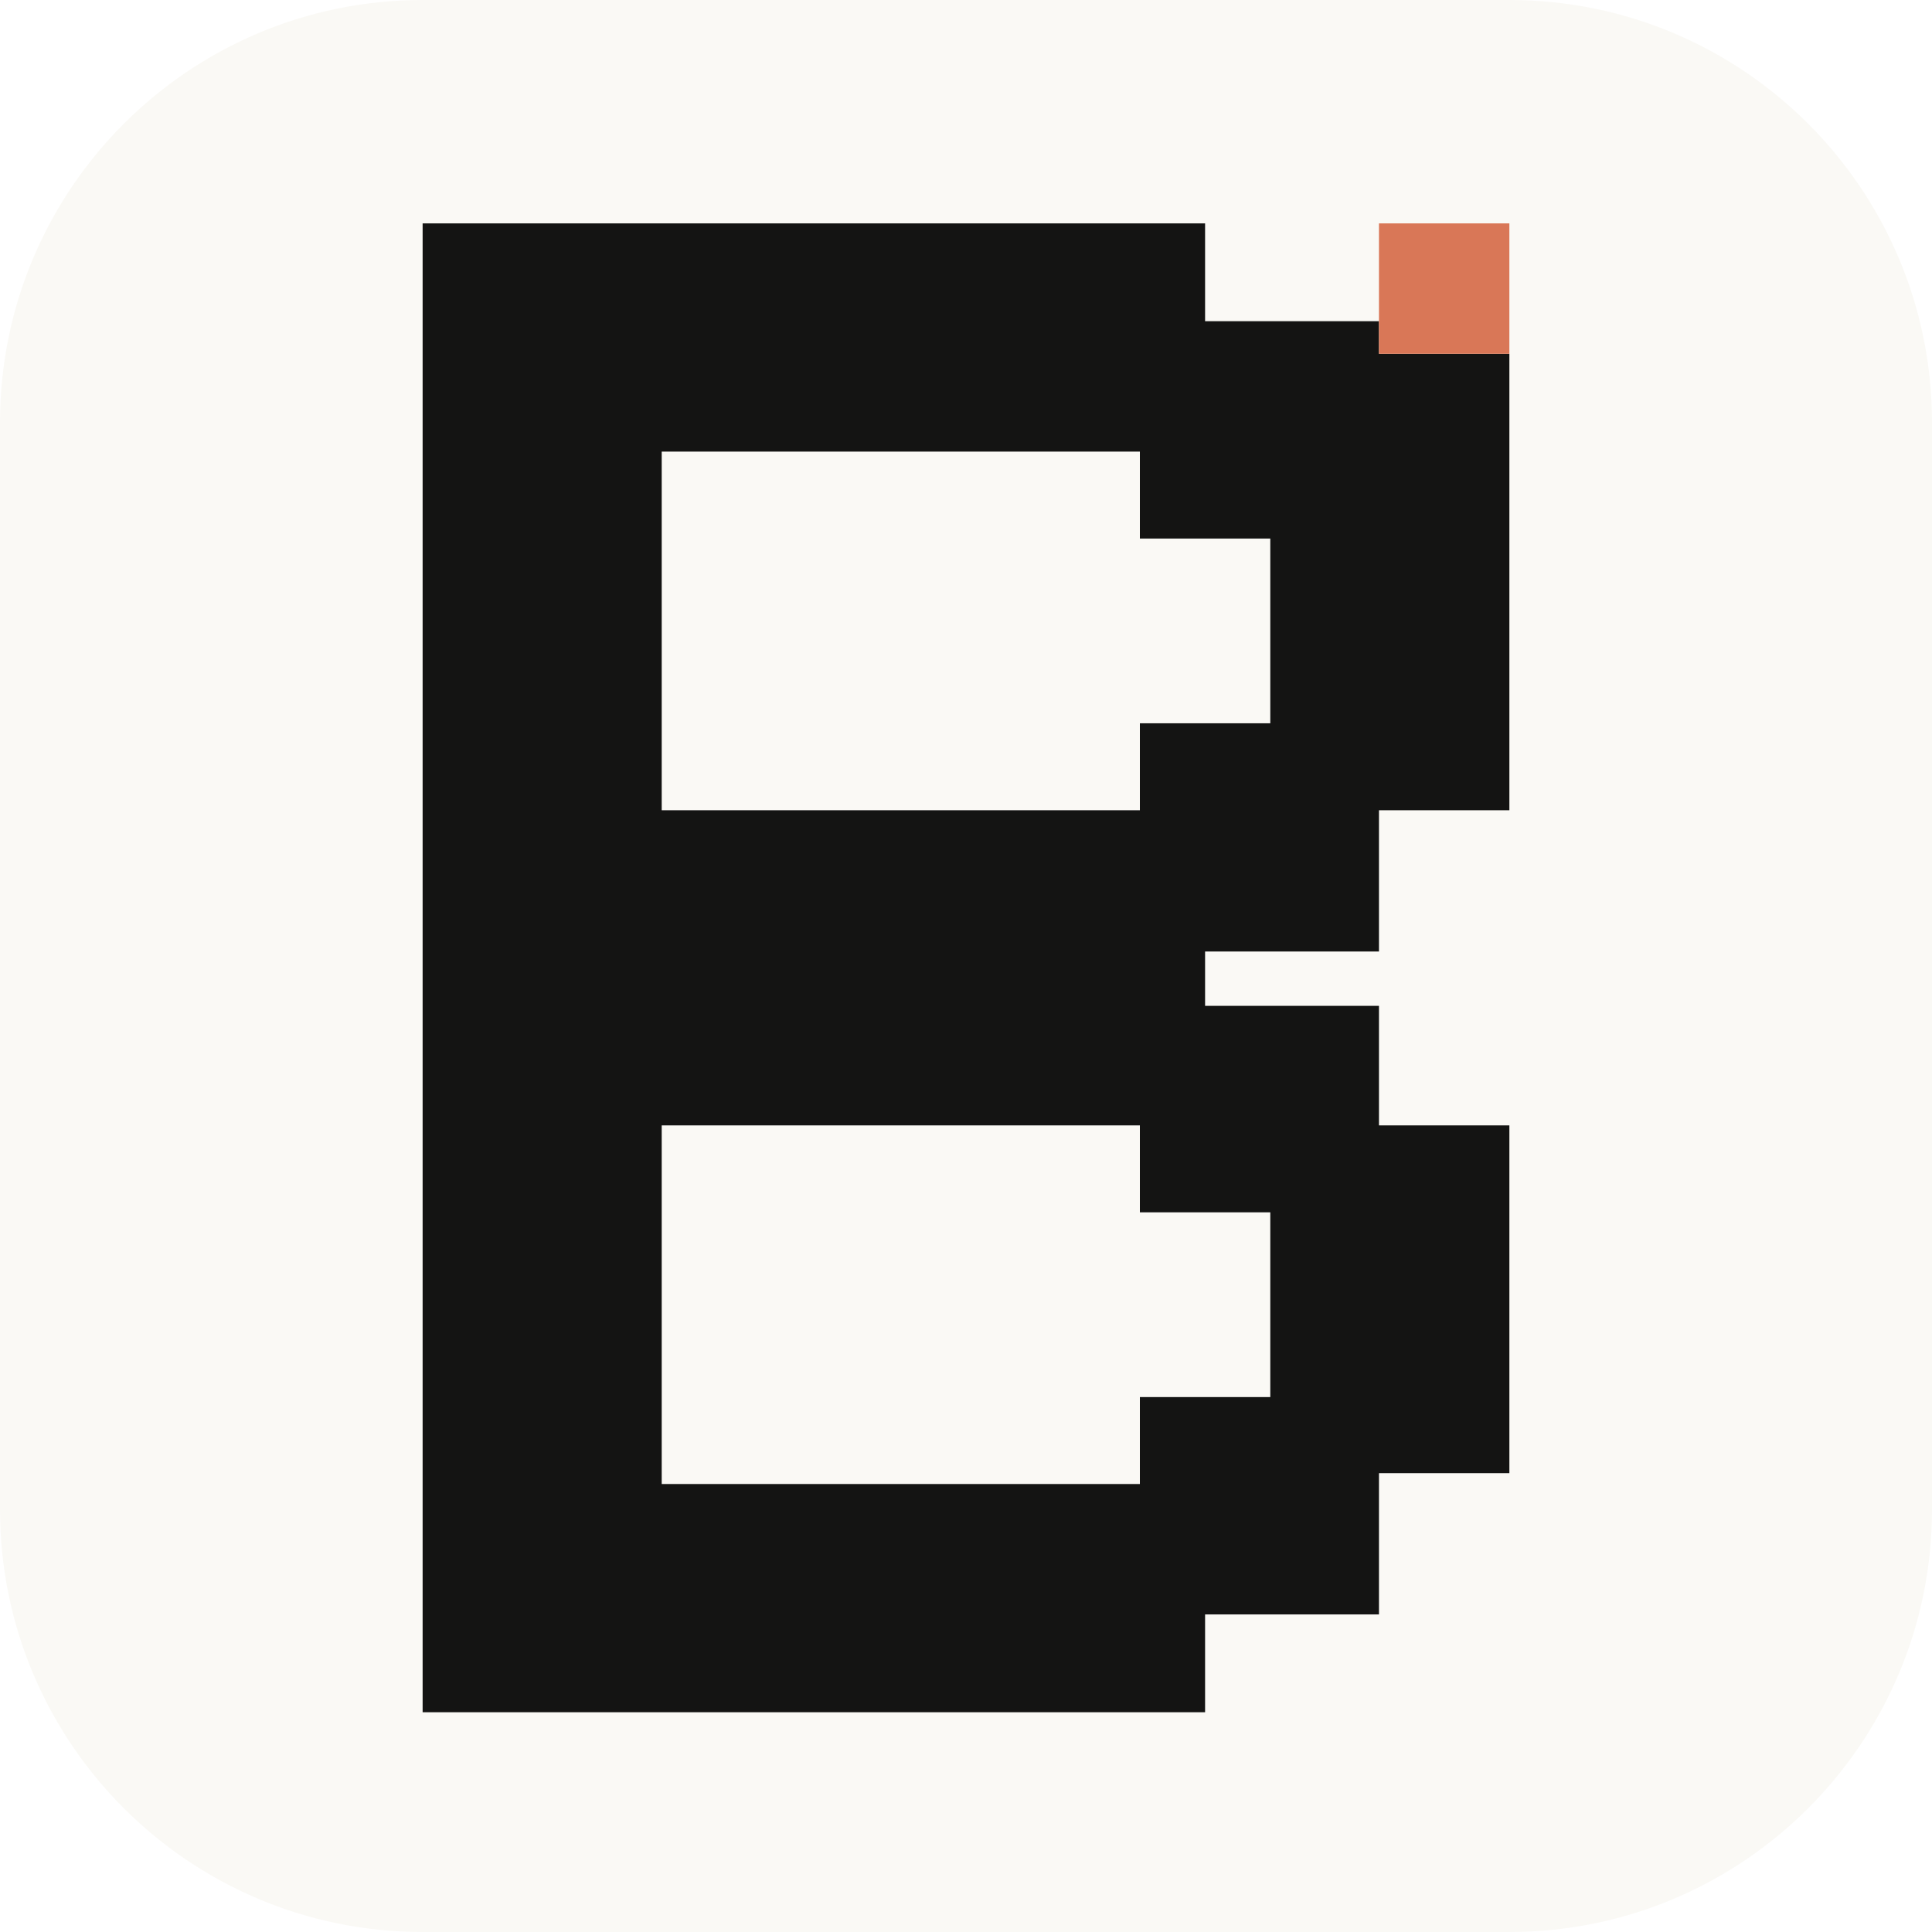
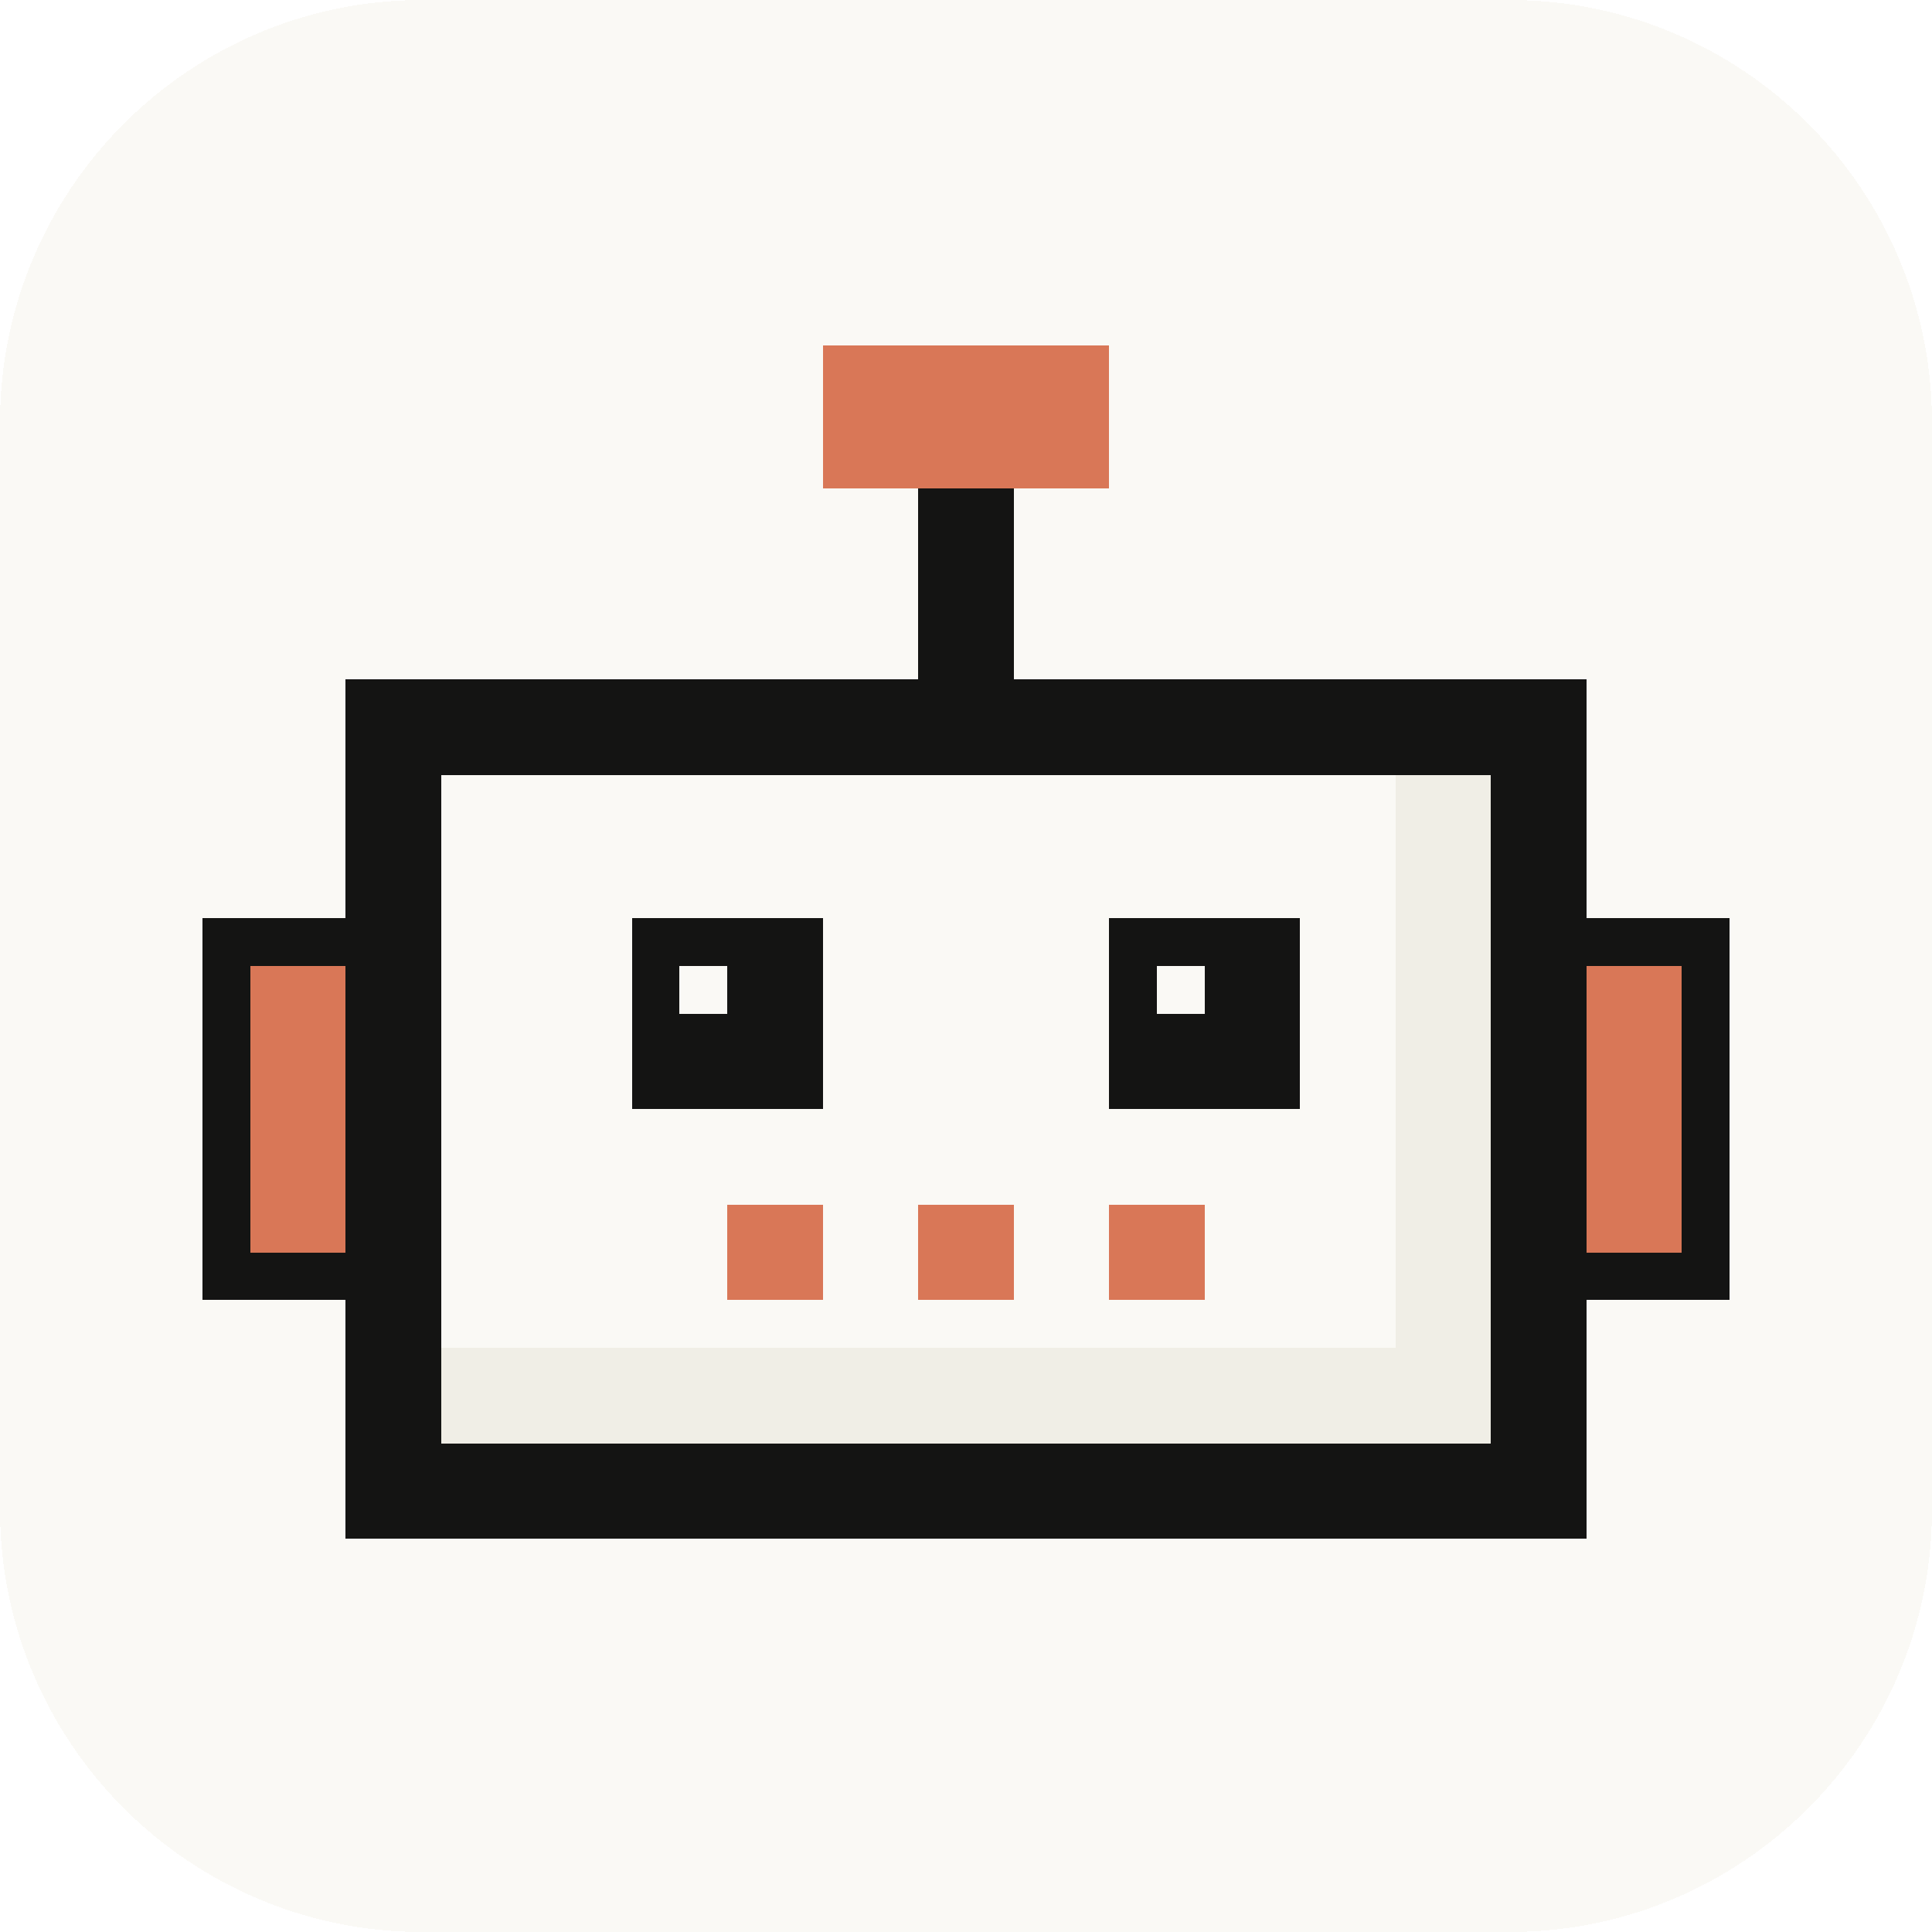
- <svg xmlns="http://www.w3.org/2000/svg" width="32" height="32" viewBox="0 0 32 32" fill="none">
-   <rect width="32" height="32" rx="7" fill="#FAF9F5" />
-   <g transform="translate(7 3.7) scale(.09)">
-     <path fill="#141413" fill-rule="evenodd" d="M0 0H144V18H176V44H200V108H176V134H144V144H176V166H200V230H176V256H144V274H0V0ZM44 42V108H132V92H156V58H132V42H44ZM44 166V232H132V216H156V182H132V166H44ZM176 24H200V44H176V24Z" />
-     <rect x="176" width="24" height="24" fill="#D97757" />
+ <svg xmlns="http://www.w3.org/2000/svg" width="32" height="32" viewBox="0 0 32 32" shape-rendering="crispEdges">
+   <style>
+   .bg{fill:#FAF9F5}.ink{fill:#141413}.face{fill:#FAF9F5}.shade{fill:#F0EEE6}.accent{fill:#D97757}.light{fill:#34D399}
+   @media (prefers-color-scheme: dark){.bg{fill:#141413}.ink{fill:#FAF9F5}.face{fill:#1F1F1E}.shade{fill:#2D2D2B}}
+ </style>
+   <rect class="bg" width="32" height="32" rx="7" />
+   <g transform="translate(2.560 5.722) scale(0.7906)">
+     <rect class="ink" x="1" y="12" width="4" height="8" />
+     <rect class="accent" x="2" y="13" width="2" height="6" />
+     <rect class="ink" x="29" y="12" width="4" height="8" />
+     <rect class="accent" x="30" y="13" width="2" height="6" />
+     <rect class="ink" x="16" y="3" width="2" height="4" />
+     <rect class="accent" x="14" y="0" width="6" height="3" />
+     <rect class="ink" x="4" y="7" width="26" height="18" />
+     <rect class="face" x="6" y="9" width="22" height="14" />
+     <rect class="shade" x="6" y="21" width="22" height="2" />
+     <rect class="shade" x="26" y="9" width="2" height="12" />
+     <rect class="ink" x="10" y="12" width="4" height="4" />
+     <rect class="face" x="11" y="13" width="1" height="1" />
+     <rect class="ink" x="20" y="12" width="4" height="4" />
+     <rect class="face" x="21" y="13" width="1" height="1" />
+     <rect class="accent" x="12" y="18" width="2" height="2" />
+     <rect class="accent" x="16" y="18" width="2" height="2" />
+     <rect class="accent" x="20" y="18" width="2" height="2" />
  </g>
</svg>
